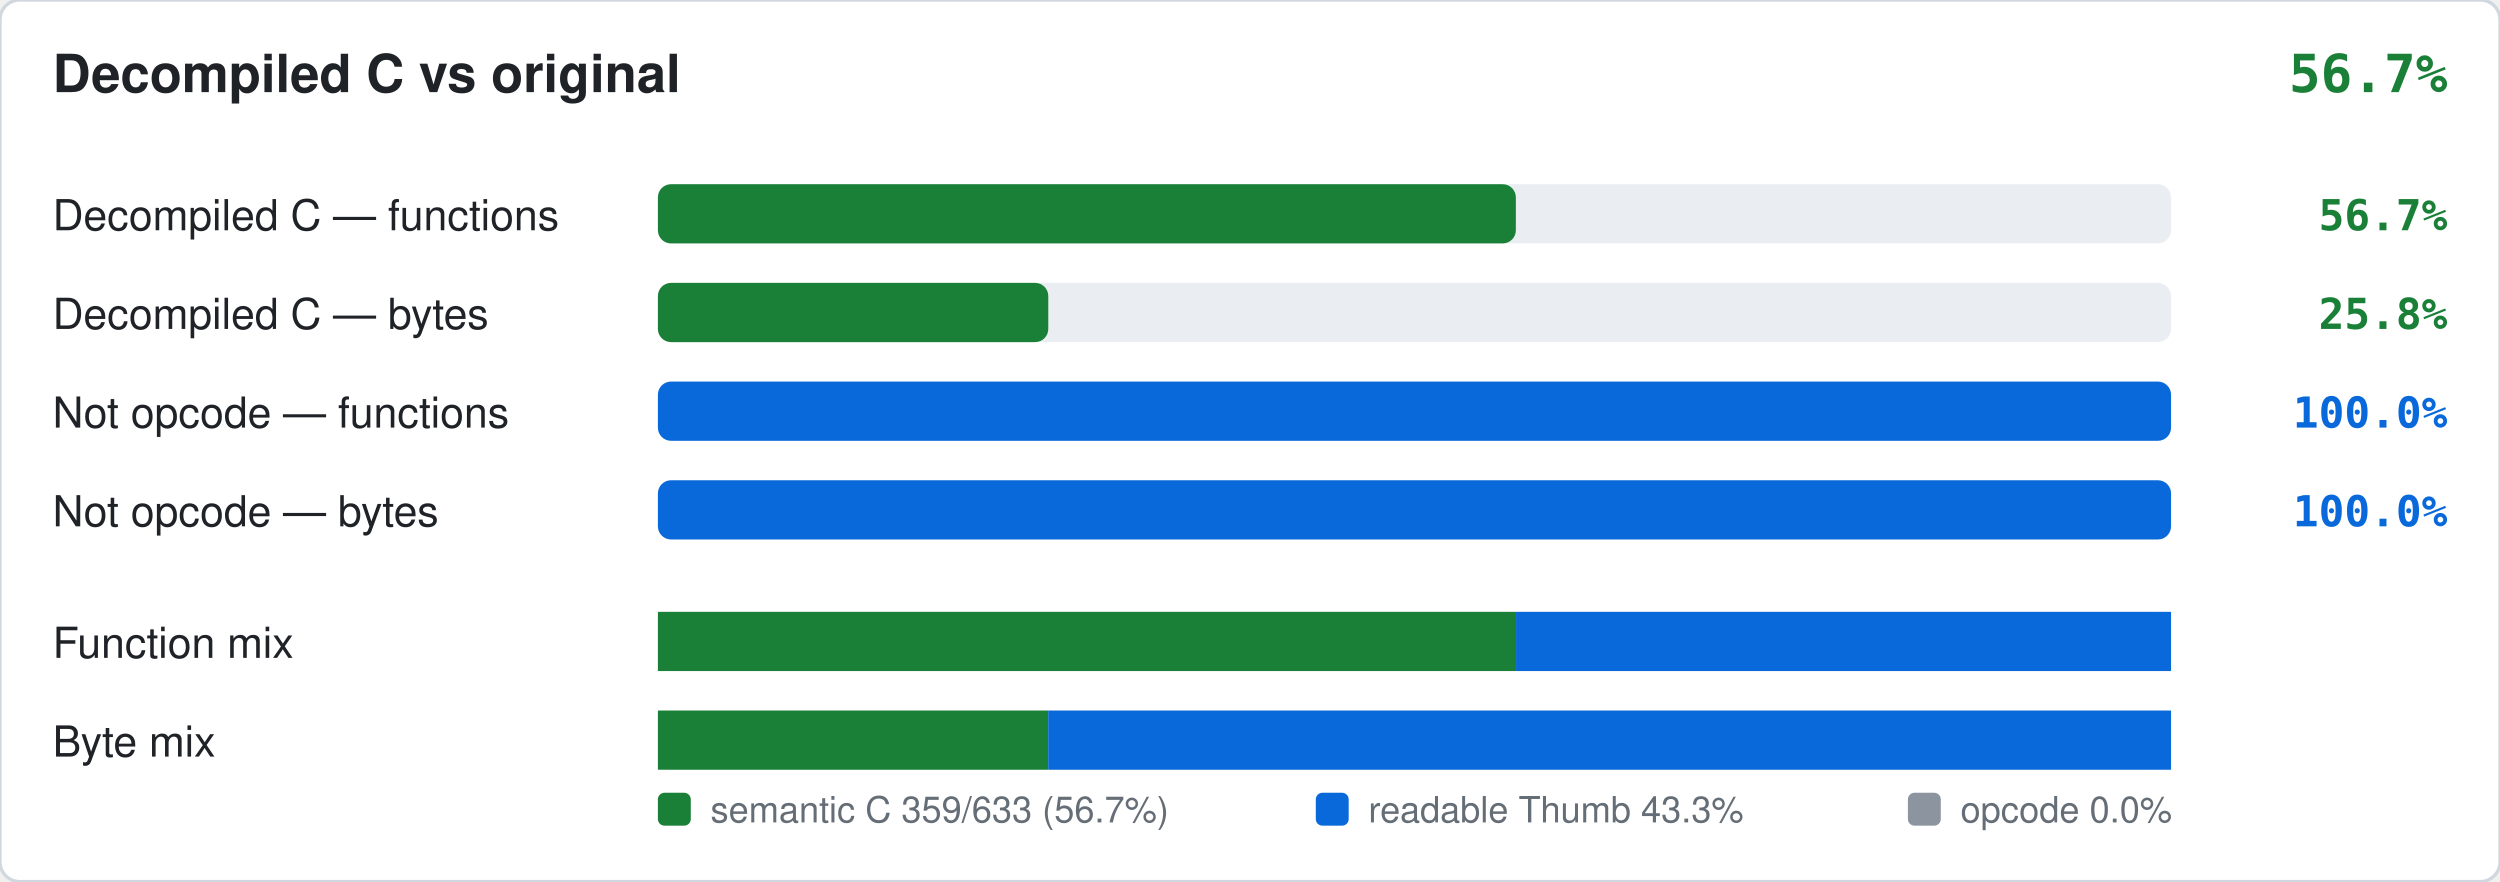
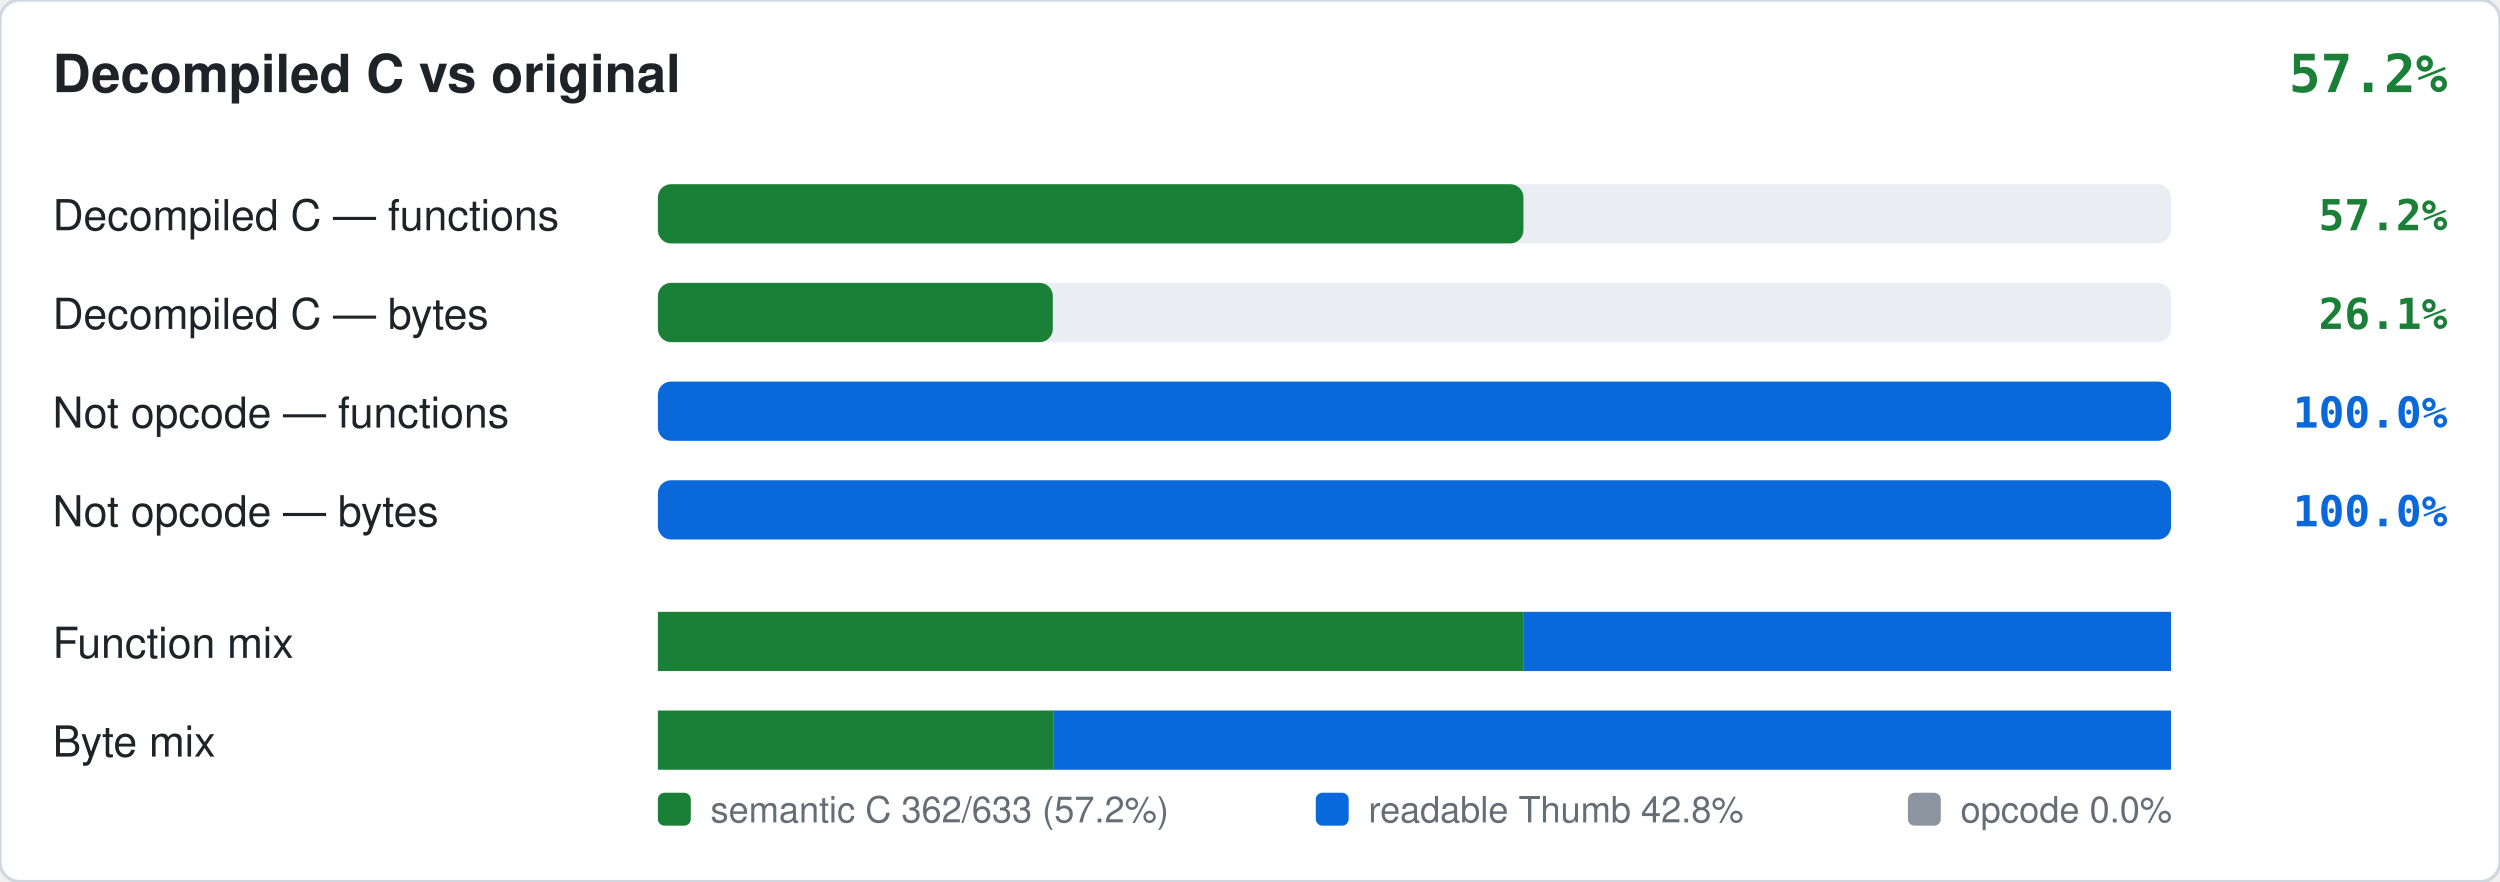
- <svg xmlns="http://www.w3.org/2000/svg" width="760" height="268" viewBox="0 0 760 268" role="img" aria-label="Decompiled C 56.7% functions, 25.8% bytes (359/633, 23,284/90,272)">
+ <svg xmlns="http://www.w3.org/2000/svg" width="760" height="268" viewBox="0 0 760 268" role="img" aria-label="Decompiled C 57.2% functions, 26.1% bytes (362/633, 23,586/90,272)">
  <rect width="760" height="268" rx="6" fill="#ffffff" stroke="#d0d7de" />
  <text x="16" y="28" font-family="-apple-system,BlinkMacSystemFont,Segoe UI,Helvetica,Arial,sans-serif" font-size="16" font-weight="600" fill="#1f2328">Decompiled C vs original</text>
-   <text x="744" y="28" text-anchor="end" font-family="ui-monospace,SFMono-Regular,Menlo,Consolas,monospace" font-size="16" font-weight="700" fill="#1a7f37">56.7%</text>
+   <text x="744" y="28" text-anchor="end" font-family="ui-monospace,SFMono-Regular,Menlo,Consolas,monospace" font-size="16" font-weight="700" fill="#1a7f37">57.2%</text>
  <text x="16" y="70" font-family="-apple-system,BlinkMacSystemFont,Segoe UI,Helvetica,Arial,sans-serif" font-size="13" fill="#1f2328">Decompiled C — functions</text>
  <rect x="200.00" y="56.00" width="460.00" height="18.00" rx="4" fill="#eaeef2" />
-   <rect x="200.00" y="56.00" width="260.82" height="18.00" rx="4" fill="#1a7f37" />
-   <text x="744" y="70" text-anchor="end" font-family="ui-monospace,SFMono-Regular,Menlo,Consolas,monospace" font-size="13" font-weight="700" fill="#1a7f37">56.7%</text>
+   <rect x="200.00" y="56.00" width="263.12" height="18.00" rx="4" fill="#1a7f37" />
+   <text x="744" y="70" text-anchor="end" font-family="ui-monospace,SFMono-Regular,Menlo,Consolas,monospace" font-size="13" font-weight="700" fill="#1a7f37">57.2%</text>
  <text x="16" y="100" font-family="-apple-system,BlinkMacSystemFont,Segoe UI,Helvetica,Arial,sans-serif" font-size="13" fill="#1f2328">Decompiled C — bytes</text>
  <rect x="200.00" y="86.00" width="460.00" height="18.00" rx="4" fill="#eaeef2" />
-   <rect x="200.00" y="86.00" width="118.68" height="18.00" rx="4" fill="#1a7f37" />
-   <text x="744" y="100" text-anchor="end" font-family="ui-monospace,SFMono-Regular,Menlo,Consolas,monospace" font-size="13" font-weight="700" fill="#1a7f37">25.8%</text>
+   <rect x="200.00" y="86.00" width="120.06" height="18.00" rx="4" fill="#1a7f37" />
+   <text x="744" y="100" text-anchor="end" font-family="ui-monospace,SFMono-Regular,Menlo,Consolas,monospace" font-size="13" font-weight="700" fill="#1a7f37">26.1%</text>
  <text x="16" y="130" font-family="-apple-system,BlinkMacSystemFont,Segoe UI,Helvetica,Arial,sans-serif" font-size="13" fill="#1f2328">Not opcode — functions</text>
  <rect x="200.00" y="116.00" width="460.00" height="18.00" rx="4" fill="#eaeef2" />
  <rect x="200.00" y="116.00" width="460.00" height="18.00" rx="4" fill="#0969da" />
  <text x="744" y="130" text-anchor="end" font-family="ui-monospace,SFMono-Regular,Menlo,Consolas,monospace" font-size="13" font-weight="700" fill="#0969da">100.0%</text>
  <text x="16" y="160" font-family="-apple-system,BlinkMacSystemFont,Segoe UI,Helvetica,Arial,sans-serif" font-size="13" fill="#1f2328">Not opcode — bytes</text>
  <rect x="200.00" y="146.00" width="460.00" height="18.00" rx="4" fill="#eaeef2" />
  <rect x="200.00" y="146.00" width="460.00" height="18.00" rx="4" fill="#0969da" />
  <text x="744" y="160" text-anchor="end" font-family="ui-monospace,SFMono-Regular,Menlo,Consolas,monospace" font-size="13" font-weight="700" fill="#0969da">100.0%</text>
  <text x="16" y="200" font-family="-apple-system,BlinkMacSystemFont,Segoe UI,Helvetica,Arial,sans-serif" font-size="13" fill="#1f2328">Function mix</text>
  <rect x="200.00" y="186.00" width="460.00" height="18.00" rx="4" fill="#eaeef2" />
-   <rect x="200.00" y="186.00" width="260.88" height="18.00" fill="#1a7f37" />
-   <rect x="460.88" y="186.00" width="199.12" height="18.00" fill="#0969da" />
+   <rect x="200.00" y="186.00" width="263.06" height="18.00" fill="#1a7f37" />
+   <rect x="463.06" y="186.00" width="196.94" height="18.00" fill="#0969da" />
  <text x="16" y="230" font-family="-apple-system,BlinkMacSystemFont,Segoe UI,Helvetica,Arial,sans-serif" font-size="13" fill="#1f2328">Byte mix</text>
  <rect x="200.00" y="216.00" width="460.00" height="18.00" rx="4" fill="#eaeef2" />
-   <rect x="200.00" y="216.00" width="118.65" height="18.00" fill="#1a7f37" />
-   <rect x="318.65" y="216.00" width="341.35" height="18.00" fill="#0969da" />
+   <rect x="200.00" y="216.00" width="120.19" height="18.00" fill="#1a7f37" />
+   <rect x="320.19" y="216.00" width="339.81" height="18.00" fill="#0969da" />
  <rect x="200" y="241" width="10" height="10" rx="2" fill="#1a7f37" />
-   <text x="216" y="250" font-family="-apple-system,BlinkMacSystemFont,Segoe UI,Helvetica,Arial,sans-serif" font-size="11" fill="#656d76">semantic C 359/633 (56.7%)</text>
+   <text x="216" y="250" font-family="-apple-system,BlinkMacSystemFont,Segoe UI,Helvetica,Arial,sans-serif" font-size="11" fill="#656d76">semantic C 362/633 (57.2%)</text>
  <rect x="400" y="241" width="10" height="10" rx="2" fill="#0969da" />
-   <text x="416" y="250" font-family="-apple-system,BlinkMacSystemFont,Segoe UI,Helvetica,Arial,sans-serif" font-size="11" fill="#656d76">readable Thumb 43.3%</text>
+   <text x="416" y="250" font-family="-apple-system,BlinkMacSystemFont,Segoe UI,Helvetica,Arial,sans-serif" font-size="11" fill="#656d76">readable Thumb 42.8%</text>
  <rect x="580" y="241" width="10" height="10" rx="2" fill="#8c959f" />
  <text x="596" y="250" font-family="-apple-system,BlinkMacSystemFont,Segoe UI,Helvetica,Arial,sans-serif" font-size="11" fill="#656d76">opcode 0.0%</text>
</svg>
